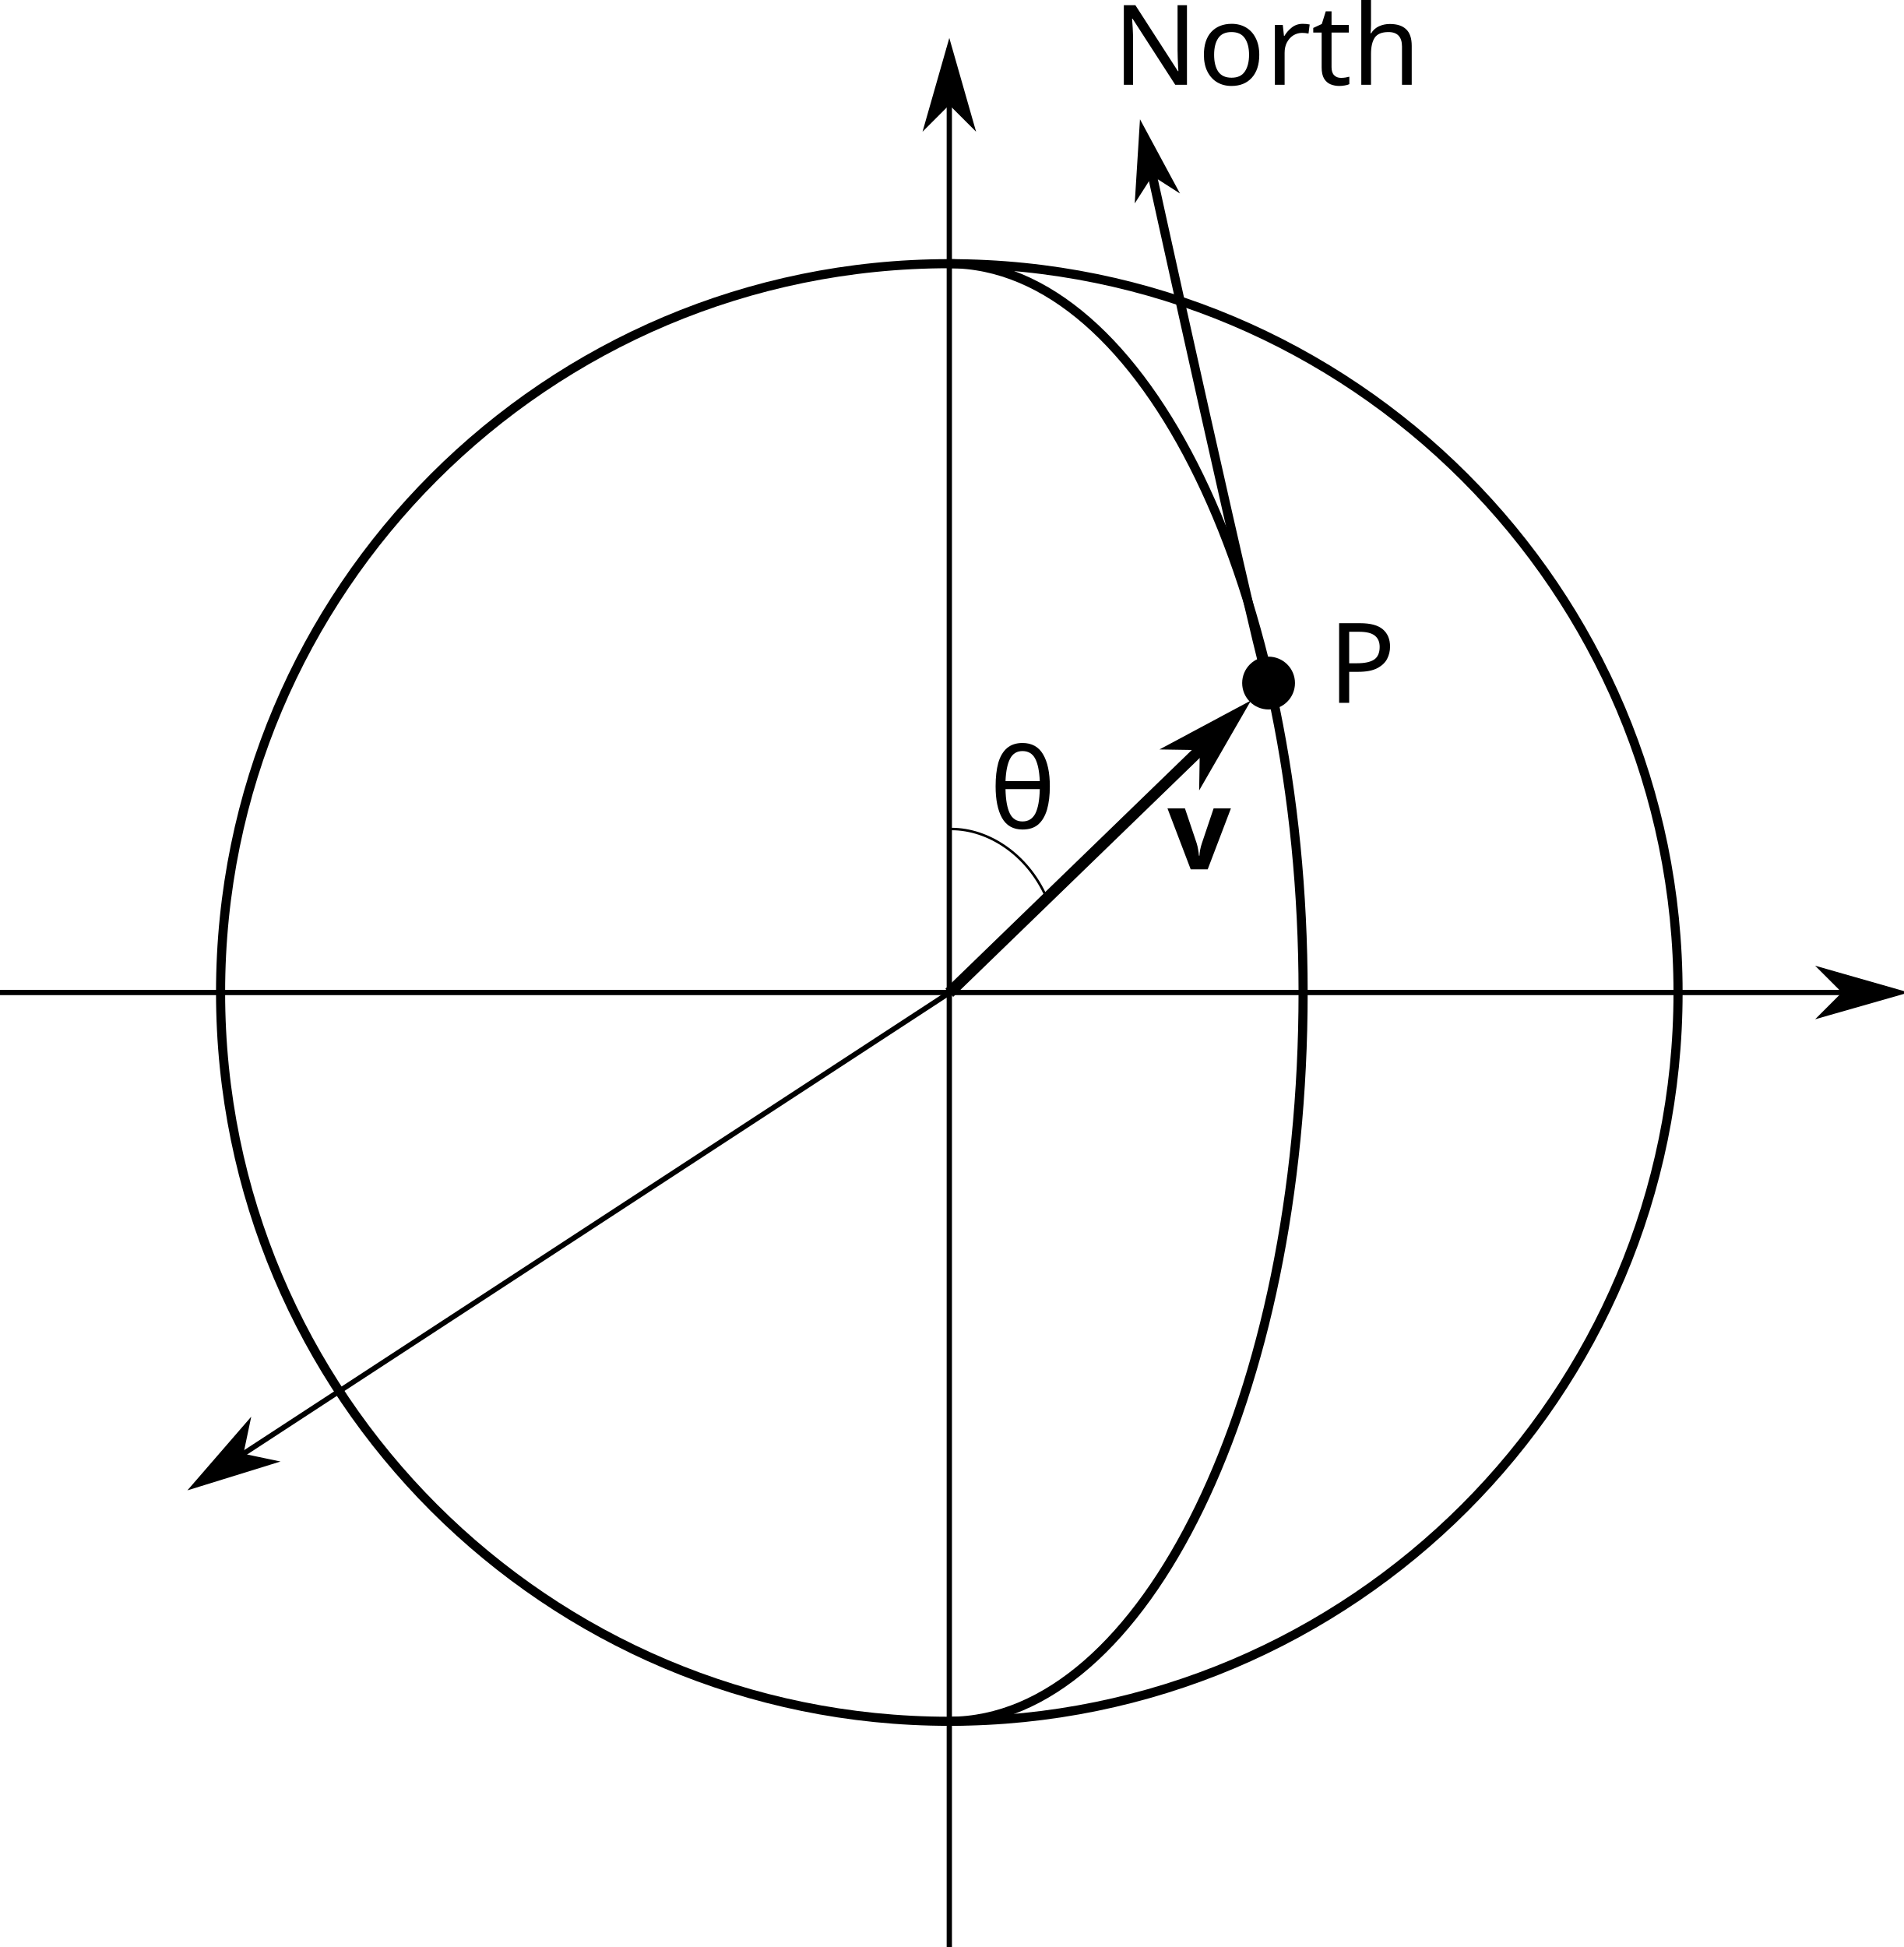
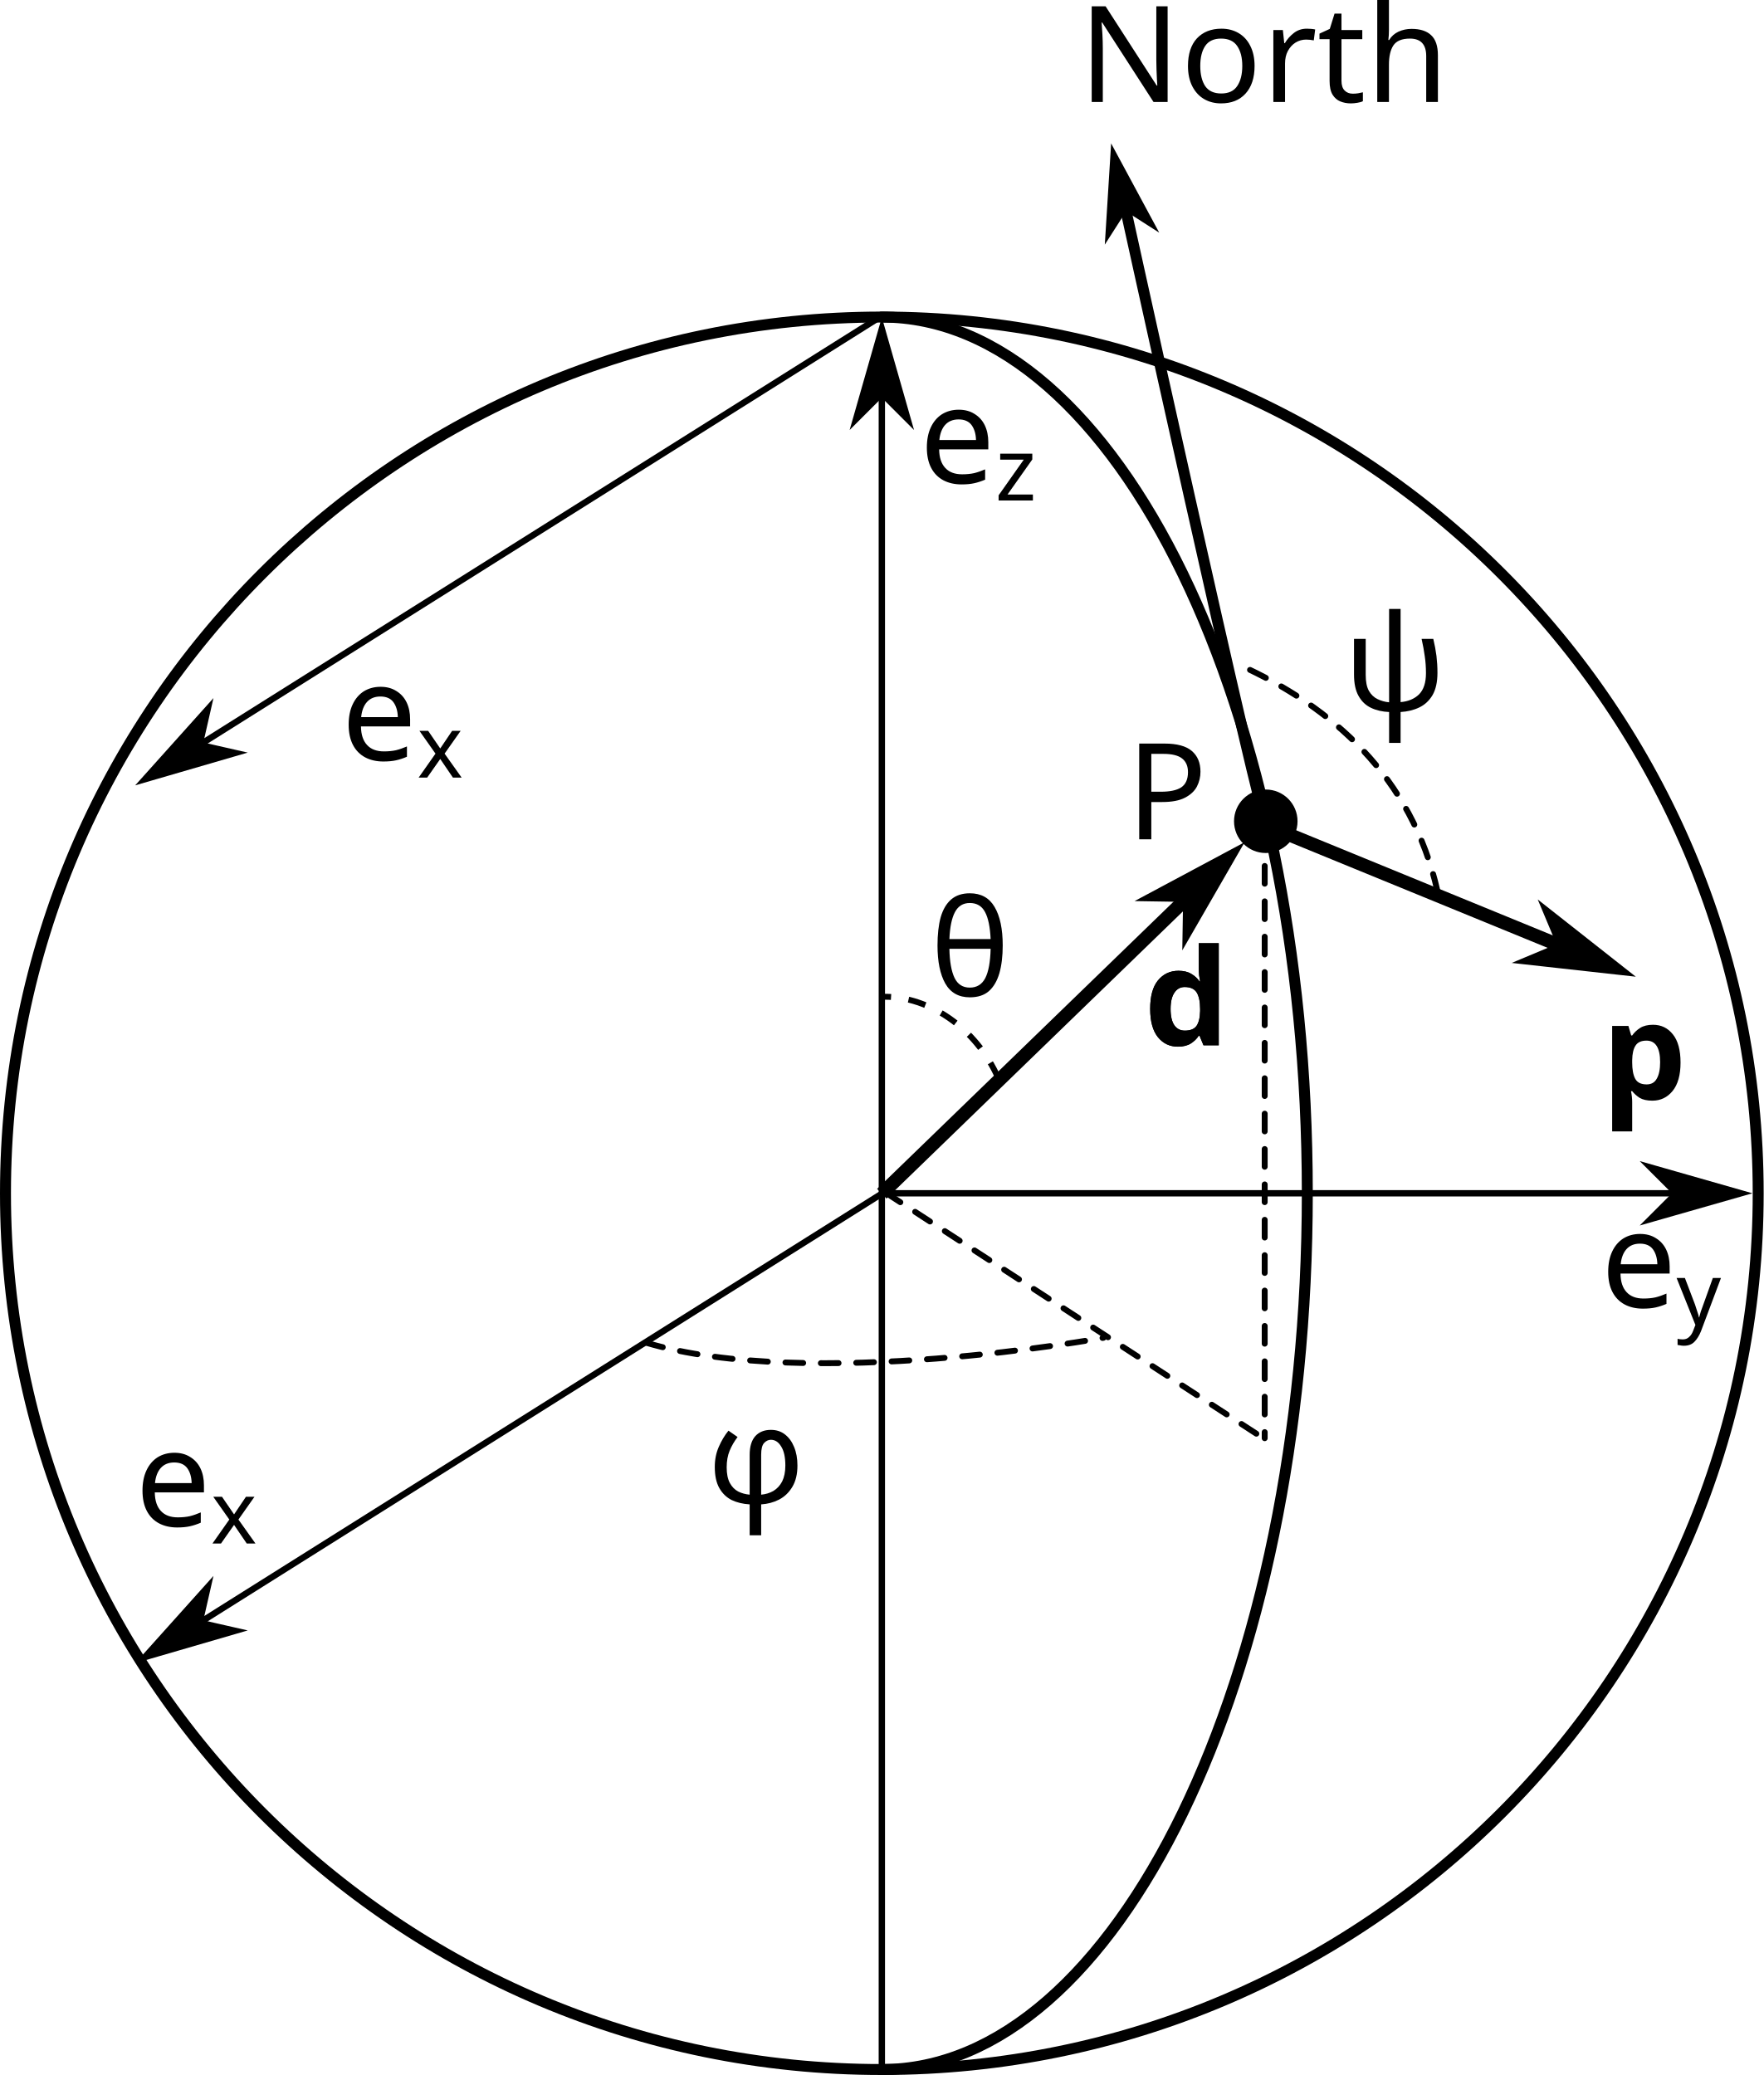
- <svg xmlns="http://www.w3.org/2000/svg" height="184.571mm" viewBox="0 0 180.452 184.571" width="180.452mm">
-   <marker id="a" orient="auto" overflow="visible" refX="0" refY="0">
-     <path d="m0 0 5-5-17.5 5 17.5 5z" fill-rule="evenodd" stroke="#000" stroke-width="1pt" transform="matrix(-.8 0 0 -.8 -10 0)" />
+ <svg xmlns="http://www.w3.org/2000/svg" height="163.609mm" viewBox="0 0 139.043 163.609" width="139.043mm" version="1.1" id="svg55">
+   <defs id="defs59" />
+   <marker id="a" orient="auto" overflow="visible" refX="0" refY="0" transform="translate(-20.47867,0.00245518)">
+     <path d="M 0,0 5,-5 -12.5,0 5,5 Z" fill-rule="evenodd" stroke="#000000" stroke-width="1pt" transform="matrix(-0.8,0,0,-0.8,-10,0)" id="path2" />
  </marker>
-   <marker id="b" orient="auto" overflow="visible" refX="0" refY="0">
-     <path d="m0 0 5-5-17.5 5 17.5 5z" fill-rule="evenodd" stroke="#000" stroke-width="1pt" transform="matrix(-.8 0 0 -.8 -10 0)" />
+   <marker id="b" orient="auto" overflow="visible" refX="0" refY="0" transform="translate(-20.47867,0.00245518)">
+     <path d="M 0,0 5,-5 -12.5,0 5,5 Z" fill-rule="evenodd" stroke="#000000" stroke-width="1pt" transform="matrix(-0.8,0,0,-0.8,-10,0)" id="path5" />
  </marker>
-   <marker id="c" orient="auto" overflow="visible" refX="0" refY="0">
-     <path d="m0 0 5-5-17.5 5 17.5 5z" fill-rule="evenodd" stroke="#000" stroke-width="1pt" transform="matrix(-.8 0 0 -.8 -10 0)" />
+   <marker id="c" orient="auto" overflow="visible" refX="0" refY="0" transform="translate(-20.47867,0.00245518)">
+     <path d="M 0,0 5,-5 -12.5,0 5,5 Z" fill-rule="evenodd" stroke="#000000" stroke-width="1pt" transform="matrix(-0.8,0,0,-0.8,-10,0)" id="path8" />
  </marker>
-   <marker id="d" orient="auto" overflow="visible" refX="0" refY="0">
-     <path d="m0 0 5-5-17.5 5 17.5 5z" fill-rule="evenodd" stroke="#000" stroke-width="1pt" transform="matrix(-.4 0 0 -.4 -4 0)" />
+   <marker id="d" orient="auto" overflow="visible" refX="0" refY="0" transform="translate(-20.47867,0.00245518)">
+     <path d="M 0,0 5,-5 -12.5,0 5,5 Z" fill-rule="evenodd" stroke="#000000" stroke-width="1pt" transform="matrix(-0.4,0,0,-0.4,-4,0)" id="path11" />
  </marker>
-   <marker id="e" orient="auto" overflow="visible" refX="0" refY="0">
-     <path d="m0 0 5-5-17.5 5 17.5 5z" fill-rule="evenodd" stroke="#000" stroke-width="1pt" transform="matrix(-.4 0 0 -.4 -4 0)" />
+   <marker id="e" orient="auto" overflow="visible" refX="0" refY="0" transform="translate(-20.47867,0.00245518)">
+     <path d="M 0,0 5,-5 -12.5,0 5,5 Z" fill-rule="evenodd" stroke="#000000" stroke-width="1pt" transform="matrix(-0.4,0,0,-0.4,-4,0)" id="path14" />
  </marker>
-   <g transform="translate(-15.43783 -48.56629)">
-     <g stroke="#000">
-       <circle cx="105.438" cy="142.652" fill="none" r="69.089" stroke-width=".864" />
-       <path d="m398 800.229c.169.018.337.036.506.053 70.015-.001 126.774-116.91 126.773-261.125 0-144.215-56.758-261.124-126.773-261.125-.169.012-.337.024-.506.037" fill="none" stroke-width="3.267" transform="scale(.2645833)" />
-       <path d="m135.907 114.054c-.535-.134-12.027-52.518-12.027-52.518" fill="none" marker-end="url(#e)" stroke-width=".865" />
-       <ellipse cx="135.706" cy="113.319" rx="2.071" ry="2.071" stroke-width=".865" />
-       <path d="m15.438 142.652h180" fill="none" marker-end="url(#b)" stroke-width=".5" />
-       <path d="m105.438 233.137v-180" fill="none" marker-end="url(#a)" stroke-width=".5" />
-       <path d="m105.435 142.685 27.098-26.256" fill="none" marker-end="url(#d)" stroke-width="1.065" />
-     </g>
-     <text font-family="sans-serif" font-size="10.583" letter-spacing="0" stroke-width=".265" word-spacing="0" x="120.952" y="56.607">
-       <tspan stroke-width=".265" x="120.952" y="56.607">North</tspan>
-     </text>
-     <text font-family="sans-serif" font-size="10.583" letter-spacing="0" stroke-width=".265" word-spacing="0" x="141.363" y="115.193">
-       <tspan stroke-width=".265" x="141.363" y="115.193">P</tspan>
-     </text>
-     <path d="m105.484 142.65-71.467 46.668" fill="none" marker-end="url(#c)" stroke="#000" stroke-width=".5" />
-     <path d="m433.25 504.957c-6.818-15.431-20.904-24.368-33.891-24.371-.369.012-.739.032-1.107.06" fill="none" stroke="#000" stroke-width=".881" transform="scale(.2645833)" />
-     <text font-family="sans-serif" font-size="10.583" letter-spacing="0" stroke-width=".265" word-spacing="0" x="109.249" y="127.093">
-       <tspan stroke-width=".265" x="109.249" y="127.093">θ</tspan>
-     </text>
-     <text font-family="sans-serif" font-size="10.583" letter-spacing="0" stroke-width=".265" word-spacing="0" x="126.123" y="130.981">
-       <tspan font-weight="bold" stroke-width=".265" x="126.123" y="130.981">v</tspan>
-     </text>
-   </g>
+   <circle cx="69.521" cy="94.088" fill="none" r="69.089" stroke-width="0.864" id="circle17" style="stroke:#000000" />
+   <path d="m 69.388,163.163 c 0.045,0.005 0.089,0.009 0.134,0.014 18.525,-2.1e-4 33.542,-30.933 33.542,-69.089 4e-5,-38.157 -15.017,-69.089 -33.542,-69.089 -0.045,0.003 -0.089,0.006 -0.134,0.01" fill="none" stroke-width="0.864" id="path19" style="stroke:#000000" />
+   <path d="M 99.99,65.49 C 99.456,65.357 87.963,12.972 87.963,12.972" fill="none" marker-end="url(#e)" stroke-width="0.865" id="path21" style="stroke:#000000" />
+   <ellipse cx="99.79" cy="64.755" rx="2.071" ry="2.071" stroke-width="0.865" id="ellipse23" style="stroke:#000000" />
+   <path d="M 69.683,94.088 H 137.187" fill="none" marker-end="url(#b)" stroke-width="0.5" id="path25" style="stroke:#000000" />
+   <path d="M 69.521,163.124 V 25.989" fill="none" marker-end="url(#a)" stroke-width="0.5" id="path27" style="stroke:#000000" />
+   <path d="M 69.518,94.122 96.616,67.866" fill="none" marker-end="url(#d)" stroke-width="1.065" id="path29" style="stroke:#000000" />
+   <text font-family="sans-serif" font-size="10.583px" letter-spacing="0" stroke-width="0.265" word-spacing="0" x="85.036" y="8.043" id="text35">
+     <tspan stroke-width="0.265" x="85.036" y="8.043" id="tspan33">North</tspan>
+   </text>
+   <text font-family="sans-serif" font-size="10.583px" letter-spacing="0" stroke-width="0.265" word-spacing="0" x="88.781" y="66.178" id="text39">
+     <tspan stroke-width="0.265" x="88.781" y="66.178" id="tspan37">P</tspan>
+   </text>
+   <path d="M 69.568,94.086 11.48,130.621" fill="none" marker-end="url(#c)" stroke="#000000" stroke-width="0.5" id="path41" />
+   <path d="m 78.714,85.039 c -1.804,-4.083 -5.531,-6.447 -8.967,-6.448 -0.098,0.003 -0.195,0.009 -0.293,0.016" fill="none" stroke="#000000" stroke-width="0.233" id="path43" style="stroke-width:0.465;stroke-dasharray:1.395, 1.395;stroke-dashoffset:0" />
+   <text font-family="sans-serif" font-size="10.583px" letter-spacing="0" stroke-width="0.265" word-spacing="0" x="73.333" y="78.529" id="text47">
+     <tspan stroke-width="0.265" x="73.333" y="78.529" id="tspan45">θ</tspan>
+   </text>
+   <text font-family="sans-serif" font-size="10.583px" letter-spacing="0" stroke-width="0.265" word-spacing="0" x="90.206" y="82.417" id="text51">
+     <tspan font-weight="bold" stroke-width="0.265" x="90.206" y="82.417" id="tspan49">d</tspan>
+   </text>
+   <text xml:space="preserve" style="font-size:6.35px;font-family:'DejaVu Sans Mono';-inkscape-font-specification:'DejaVu Sans Mono';fill:#808080;stroke:#666666;stroke-width:1.065;stroke-linecap:round;stroke-linejoin:bevel;stroke-dasharray:0.529, 0.265;paint-order:stroke markers fill" x="-4.079" y="147.627" id="text392">
+     <tspan id="tspan390" style="stroke-width:1.065" x="-4.079" y="147.627" />
+   </text>
+   <text font-family="sans-serif" font-size="10.583px" letter-spacing="0" stroke-width="0.265" word-spacing="0" x="10.655" y="120.331" id="text468">
+     <tspan stroke-width="0.265" x="10.655" y="120.331" id="tspan466">e<tspan style="font-size:65%;baseline-shift:sub" id="tspan482">x</tspan>
+     </tspan>
+   </text>
+   <text font-family="sans-serif" font-size="10.583px" letter-spacing="0" stroke-width="0.265" word-spacing="0" x="126.207" y="103.075" id="text472">
+     <tspan stroke-width="0.265" x="126.207" y="103.075" id="tspan470">e<tspan style="font-size:65%;baseline-shift:sub" id="tspan480">y</tspan>
+     </tspan>
+   </text>
+   <text font-family="sans-serif" font-size="10.583px" letter-spacing="0" stroke-width="0.265" word-spacing="0" x="72.491" y="38.088" id="text476">
+     <tspan stroke-width="0.265" x="72.491" y="38.088" id="tspan474">e<tspan style="font-size:65%;baseline-shift:sub" id="tspan478">z</tspan>
+     </tspan>
+   </text>
+   <path d="M 69.568,24.872 11.48,61.406" fill="none" marker-end="url(#c)" stroke="#000000" stroke-width="0.5" id="path587" />
+   <text font-family="sans-serif" font-size="10.583px" letter-spacing="0" stroke-width="0.265" word-spacing="0" x="26.91" y="59.935" id="text593">
+     <tspan stroke-width="0.265" x="26.91" y="59.935" id="tspan591">e<tspan style="font-size:65%;baseline-shift:sub" id="tspan589">x</tspan>
+     </tspan>
+   </text>
+   <path d="M 99.382,64.891 127.019,76.215" fill="none" marker-end="url(#d)" stroke-width="1.065" id="path595" style="stroke:#000000" />
+   <path style="fill:none;stroke:#000000;stroke-width:0.465;stroke-linecap:round;stroke-linejoin:bevel;stroke-dasharray:1.395, 1.395;stroke-dashoffset:0;paint-order:stroke markers fill" d="M 113.326,70.272 C 111.299,61.251 104.995,55.709 97.686,52.419" id="path651" />
+   <text font-family="sans-serif" font-size="10.583px" letter-spacing="0" stroke-width="0.265" word-spacing="0" x="90.206" y="82.417" id="text1318">
+     <tspan font-weight="bold" stroke-width="0.265" x="90.206" y="82.417" id="tspan1316">d</tspan>
+   </text>
+   <text font-family="sans-serif" font-size="10.583px" letter-spacing="0" stroke-width="0.265" word-spacing="0" x="126.27" y="86.677" id="text1322">
+     <tspan font-weight="bold" stroke-width="0.265" x="126.27" y="86.677" id="tspan1320">p</tspan>
+   </text>
+   <path style="fill:none;stroke:#000000;stroke-width:0.465;stroke-linecap:round;stroke-linejoin:bevel;stroke-dasharray:1.395, 1.395;stroke-dashoffset:0;paint-order:stroke markers fill" d="M 99.704,65.49 V 113.399" id="path2933" />
+   <path style="fill:none;stroke:#000000;stroke-width:0.465;stroke-linecap:round;stroke-linejoin:bevel;stroke-dasharray:1.395, 1.395;stroke-dashoffset:0;paint-order:stroke markers fill" d="M 69.809,94.03 99.916,113.608" id="path2935" />
+   <path style="fill:none;stroke:#000000;stroke-width:0.465;stroke-linecap:round;stroke-linejoin:bevel;stroke-dasharray:1.395, 1.395;stroke-dashoffset:0;paint-order:stroke markers fill" d="m 50.903,105.86 c 12.946,3.868 36.089,-0.379 36.089,-0.379" id="path2937" />
+   <text font-family="sans-serif" font-size="10.583px" letter-spacing="0" stroke-width="0.265" word-spacing="0" x="55.772" y="118.523" id="text2941">
+     <tspan stroke-width="0.265" x="55.772" y="118.523" id="tspan2939">φ</tspan>
+   </text>
+   <text font-family="sans-serif" font-size="10.583px" letter-spacing="0" stroke-width="0.265" word-spacing="0" x="105.917" y="56.048" id="text2945">
+     <tspan stroke-width="0.265" x="105.917" y="56.048" id="tspan2943">ψ</tspan>
+   </text>
</svg>
